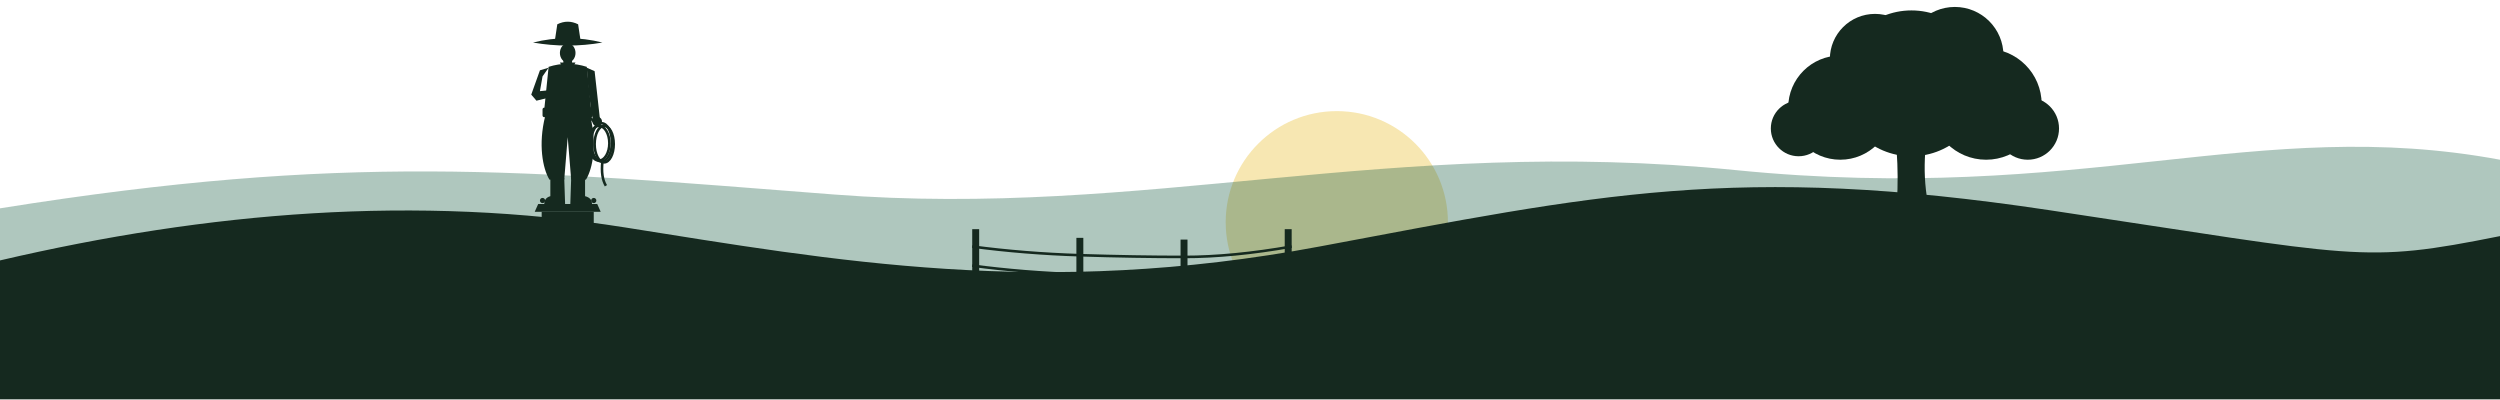
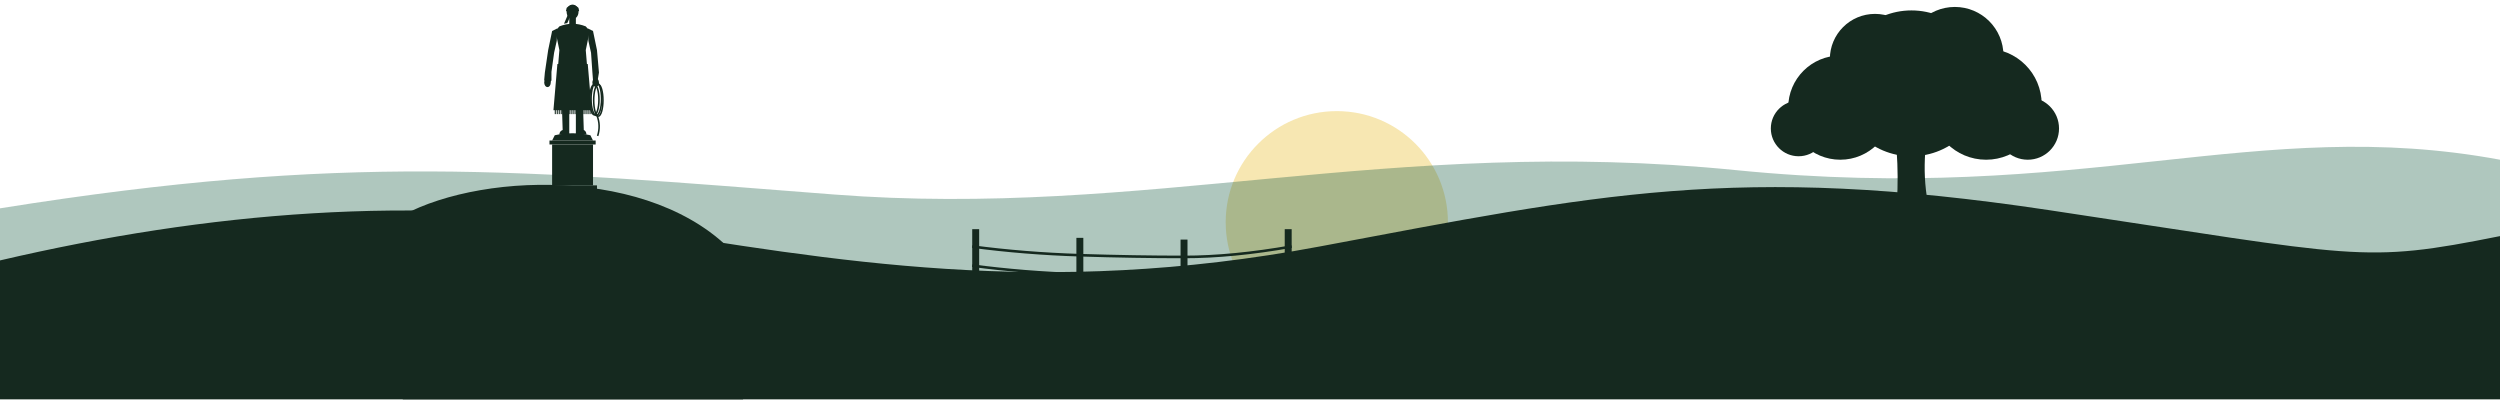
<svg xmlns="http://www.w3.org/2000/svg" viewBox="0 0 1440 230" preserveAspectRatio="xMidYMax slice">
  <circle cx="770" cy="128" r="64" fill="#e8b923" opacity="0.35" />
  <path d="M0 230 L0 120 C200 88 300 98 480 112 S800 78 1000 98 S1300 66 1440 92 L1440 230 Z" fill="#1b5e46" opacity="0.35" />
  <g fill="#15291f">
    <path d="M0 230 L0 150 C120 122 240 112 360 131 S600 172 760 142 S1000 94 1180 121 S1360 152 1440 136 L1440 230 Z" />
    <g>
      <path d="M1092 124 C1094 104 1093 84 1090 66 L1112 66 C1108 86 1107 104 1112 124 Q1124 128 1128 132 L1076 132 Q1080 127 1092 124 Z" />
      <circle cx="1101" cy="48" r="42" />
      <circle cx="1060" cy="62" r="30" />
      <circle cx="1144" cy="60" r="32" />
      <circle cx="1080" cy="34" r="26" />
      <circle cx="1126" cy="32" r="28" />
      <circle cx="1036" cy="74" r="16" />
      <circle cx="1168" cy="74" r="18" />
    </g>
    <g>
      <rect x="560" y="132" width="4" height="34" />
      <rect x="620" y="137" width="4" height="34" />
      <rect x="680" y="138" width="4" height="34" />
      <rect x="740" y="132" width="4" height="34" />
    </g>
    <path d="M560 142 Q590 146 622 147 T682 148 T744 142" stroke="#15291f" stroke-width="1.5" fill="none" />
    <path d="M560 153 Q590 157 622 158 T682 159 T744 153" stroke="#15291f" stroke-width="1.5" fill="none" />
-     <g transform="translate(297 4) scale(0.5)">
-       <path d="M20 41 Q60 31 100 41 Q60 48 20 41 Z" />
-       <path d="M45 40 L48 20 Q60 14 72 20 L75 40 Z" />
-       <ellipse cx="60" cy="53" rx="9" ry="11" />
-       <rect x="55" y="61" width="10" height="7" />
-       <path d="M51 64 L69 64 L60 80 Z" />
-       <path d="M58 74 L54 90 L58 89 L60 78 Z" />
-       <path d="M62 74 L66 90 L62 89 L60 78 Z" />
-       <path d="M38 69 Q60 62 82 69 L87 118 L33 118 Z" />
-       <path d="M38 70 L28 73 L18 101 L24 108 L48 102 L47 95 L28 97 L31 80 Z" />
-       <circle cx="49" cy="98" r="5" />
-       <path d="M82 70 L91 74 L97 128 L89 130 L84 98 Z" />
-       <circle cx="94" cy="132" r="5.5" />
-       <rect x="31" y="116" width="58" height="11" rx="2" />
-       <path d="M34 126 C26 158 31 186 39 199 L56 199 L60 150 L64 199 L81 199 C89 186 94 158 86 126 Z" />
-       <path d="M40 197 L56 197 L57 227 L33 227 Q33 220 40 218 Z" />
-       <path d="M64 197 L80 197 L80 218 Q88 220 88 227 L63 227 Z" />
-       <circle cx="31" cy="223" r="3" />
-       <circle cx="90" cy="223" r="3" />
-       <g fill="none" stroke="#15291f" stroke-width="3">
-         <path d="M50 100 Q72 112 92 134" />
-         <ellipse cx="99" cy="156" rx="12" ry="22" />
-         <ellipse cx="102" cy="158" rx="11" ry="21" />
-         <ellipse cx="96" cy="157" rx="12" ry="20" />
-         <path d="M100 178 Q98 196 104 206" />
+     <path d="M232 124 C280 98 384 96 428 152 L428 230 L232 230 Z" />
+     <g transform="translate(307 0) scale(0.38)">
+       <ellipse cx="60" cy="18" rx="9" ry="11" />
+       <path d="M51 12 Q60 3 69 12 L70 17 L50 17 Z" />
+       <path d="M53 22 L47 36 L52 35 L56 26 Z" />
+       <rect x="55" y="27" width="10" height="10" />
+       <path d="M40 40 Q60 32 80 40 L86 47 L80 76 L82 100 L38 100 L40 76 L34 47 Z" />
+       <path d="M37 43 L29 47 L23 76 L18 110 L17 121 L22 129 L28 122 L28 109 L32 80 L36 62 Z" />
+       <ellipse cx="22" cy="125" rx="5" ry="7" />
+       <path d="M83 43 L91 47 L97 76 L100 110 L98 122 L91 122 L90 109 L88 80 L84 62 Z" />
+       <ellipse cx="95" cy="125" rx="5" ry="6.5" />
+       <g fill="none" stroke="#15291f" stroke-width="2.4">
+         <ellipse cx="96" cy="150" rx="8" ry="25" />
+         <ellipse cx="99" cy="152" rx="7" ry="24" />
+         <ellipse cx="93" cy="151" rx="7" ry="23" />
+         <path d="M97 175 Q103 190 98 206" />
      </g>
-       <path d="M26 227 L94 227 L98 236 L22 236 Z" />
-       <rect x="30" y="236" width="60" height="26" />
+       <path d="M37 97 L83 97 L89 167 L31 167 Z" />
+       <rect x="33" y="166" width="1.6" height="7" />
+       <rect x="36" y="166" width="1.6" height="7" />
+       <rect x="39" y="166" width="1.6" height="7" />
+       <rect x="42" y="166" width="1.6" height="7" />
+       <rect x="45" y="166" width="1.6" height="7" />
+       <rect x="48" y="166" width="1.6" height="7" />
+       <rect x="51" y="166" width="1.6" height="7" />
+       <rect x="54" y="166" width="1.6" height="7" />
+       <rect x="57" y="166" width="1.6" height="7" />
+       <rect x="60" y="166" width="1.6" height="7" />
+       <rect x="63" y="166" width="1.6" height="7" />
+       <rect x="66" y="166" width="1.6" height="7" />
+       <rect x="69" y="166" width="1.6" height="7" />
+       <rect x="72" y="166" width="1.6" height="7" />
+       <rect x="75" y="166" width="1.6" height="7" />
+       <rect x="78" y="166" width="1.6" height="7" />
+       <rect x="81" y="166" width="1.6" height="7" />
+       <rect x="84" y="166" width="1.6" height="7" />
+       <rect x="87" y="166" width="1.6" height="7" />
+       <path d="M44 166 L55 166 L55 204 L40 204 Q40 199 45 197 Z" />
+       <path d="M65 166 L76 166 L77 197 Q81 199 81 204 L65 204 Z" />
+       <path d="M33 205 Q60 199 87 205 L91 213 L29 213 Z" />
+       <rect x="25" y="213" width="70" height="6" />
+       <rect x="29" y="219" width="62" height="62" />
+       <rect x="23" y="281" width="74" height="10" />
    </g>
  </g>
</svg>
